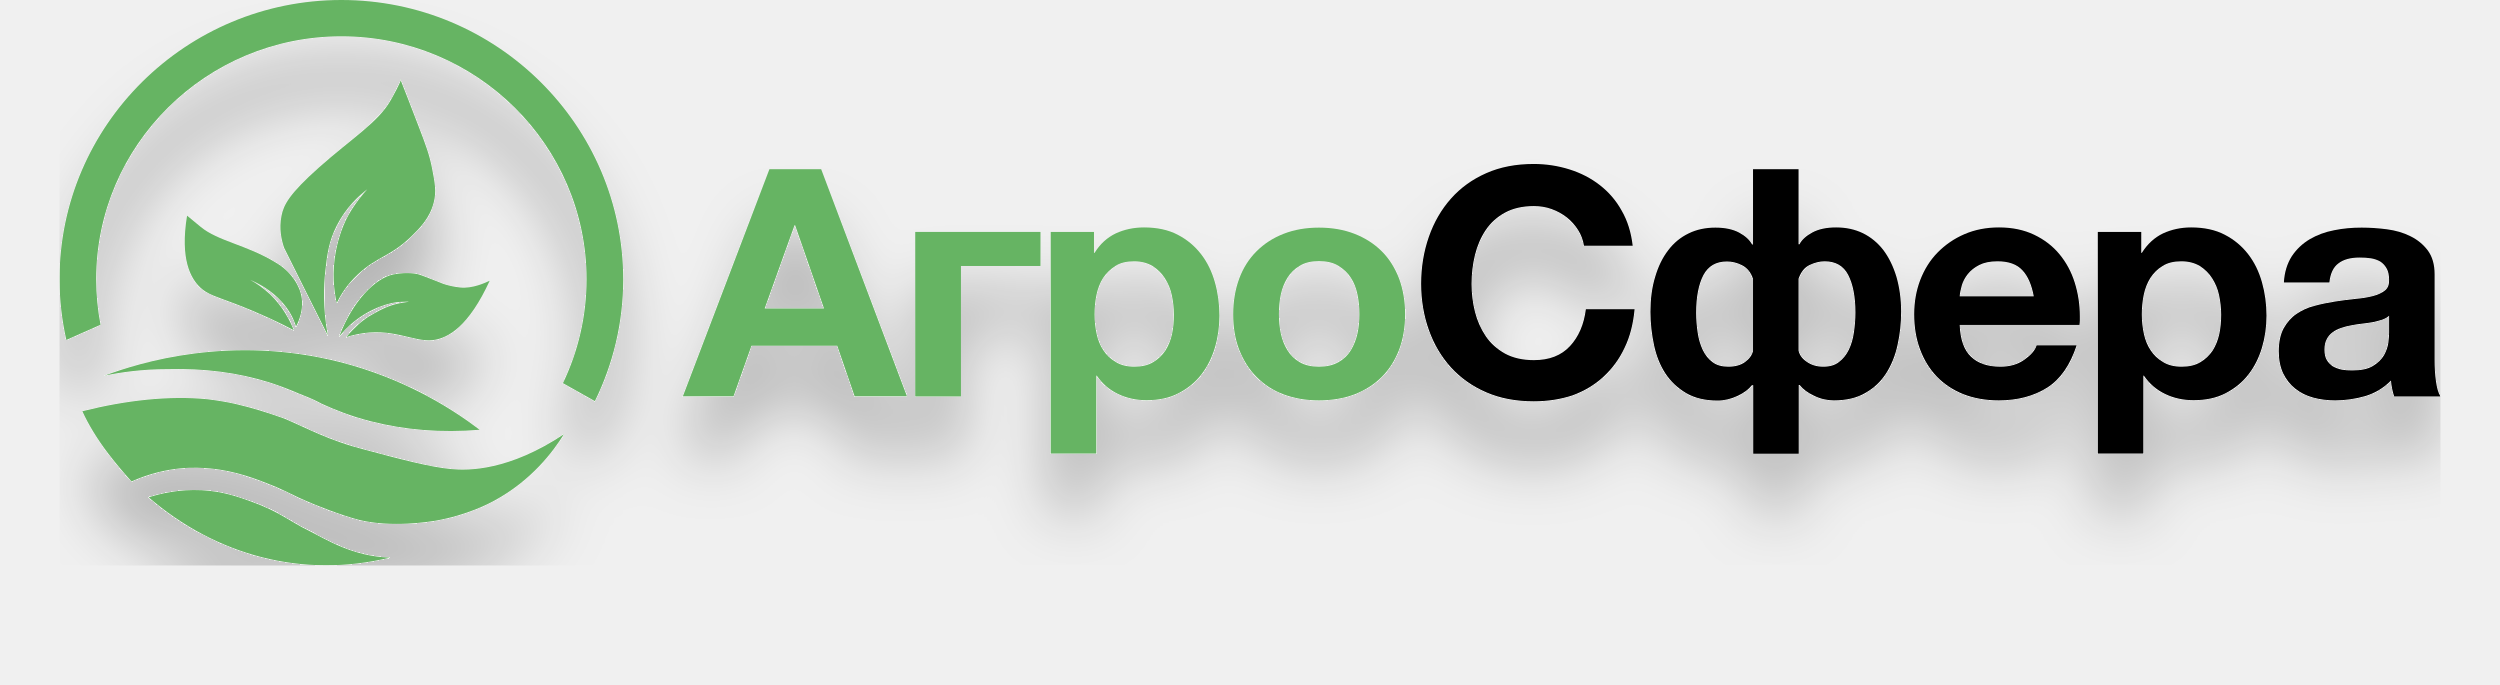
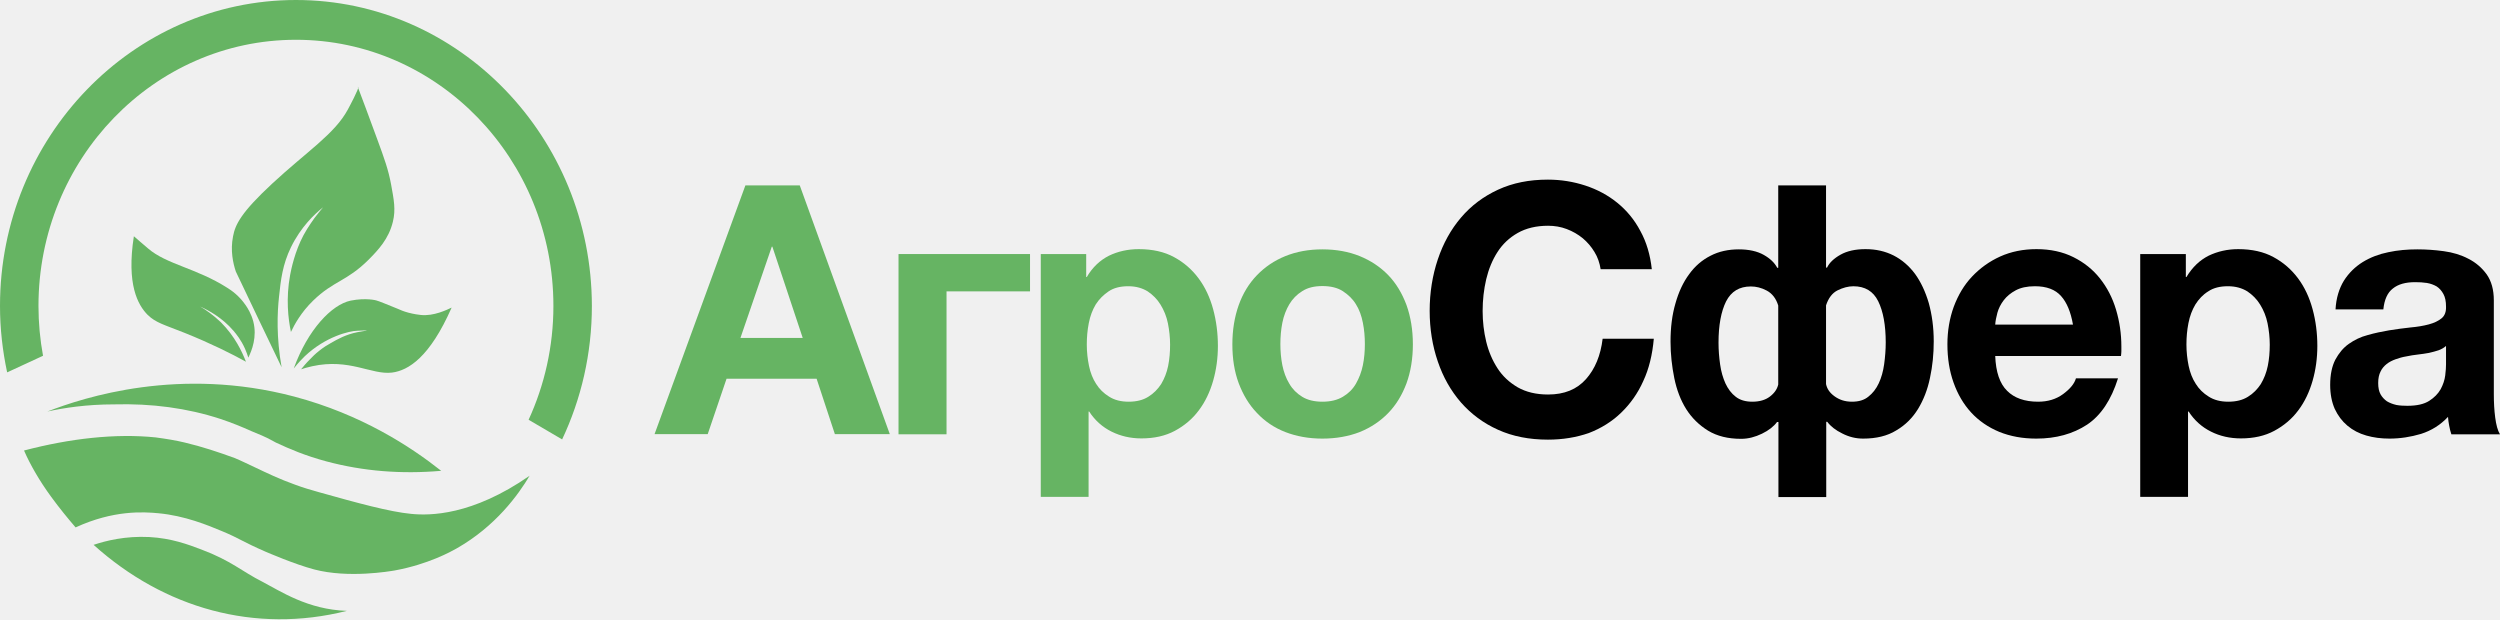
- <svg xmlns="http://www.w3.org/2000/svg" width="168" height="46" viewBox="0 0 168 46" fill="none">
-   <g clip-path="url(#clip0_198_1129)" filter="url(#filter0_d_198_1129)">
-     <path d="M51.705 11.371H55.183L60.946 26.629H57.43L56.262 23.233H50.499L49.293 26.629H45.891L51.705 11.371ZM55.373 20.73L53.431 15.132H53.393L51.387 20.73H55.373Z" fill="#66B463" />
-     <path d="M61.504 15.585H69.92V17.874H64.576V26.642H61.504V15.585Z" fill="#66B463" />
-     <path d="M70.609 15.585H73.516V16.994H73.555C73.923 16.39 74.405 15.962 74.976 15.686C75.547 15.422 76.182 15.283 76.88 15.283C77.756 15.283 78.518 15.447 79.14 15.774C79.775 16.101 80.295 16.541 80.714 17.082C81.133 17.623 81.438 18.252 81.641 18.969C81.844 19.686 81.945 20.44 81.945 21.22C81.945 21.962 81.844 22.679 81.641 23.359C81.438 24.038 81.133 24.654 80.727 25.17C80.321 25.698 79.8 26.113 79.191 26.428C78.581 26.742 77.871 26.893 77.045 26.893C76.36 26.893 75.725 26.755 75.141 26.478C74.557 26.201 74.075 25.786 73.707 25.245H73.669V30.478H70.609V15.585ZM76.233 24.642C76.741 24.642 77.16 24.541 77.49 24.34C77.832 24.139 78.099 23.874 78.315 23.56C78.518 23.233 78.67 22.868 78.759 22.453C78.848 22.038 78.886 21.598 78.886 21.145C78.886 20.705 78.835 20.264 78.746 19.837C78.658 19.409 78.493 19.032 78.277 18.692C78.061 18.352 77.782 18.088 77.452 17.874C77.109 17.673 76.703 17.56 76.208 17.56C75.7 17.56 75.281 17.661 74.951 17.874C74.621 18.088 74.341 18.352 74.126 18.679C73.923 19.006 73.77 19.384 73.681 19.824C73.593 20.264 73.555 20.692 73.555 21.132C73.555 21.585 73.605 22.025 73.694 22.44C73.783 22.855 73.935 23.233 74.151 23.547C74.354 23.862 74.633 24.126 74.976 24.327C75.319 24.541 75.738 24.642 76.233 24.642Z" fill="#66B463" />
-     <path d="M88.634 26.906C87.758 26.906 86.971 26.768 86.26 26.503C85.55 26.239 84.953 25.849 84.445 25.334C83.937 24.831 83.557 24.214 83.277 23.51C82.998 22.793 82.871 22 82.871 21.12C82.871 20.239 83.011 19.434 83.277 18.717C83.544 18 83.937 17.384 84.445 16.881C84.953 16.378 85.55 15.988 86.26 15.711C86.971 15.434 87.758 15.296 88.634 15.296C89.51 15.296 90.31 15.434 91.021 15.711C91.732 15.988 92.341 16.378 92.849 16.881C93.357 17.384 93.737 18 94.017 18.717C94.283 19.434 94.423 20.239 94.423 21.12C94.423 22 94.283 22.805 94.017 23.51C93.737 24.227 93.357 24.831 92.849 25.334C92.341 25.837 91.732 26.227 91.021 26.503C90.31 26.768 89.51 26.906 88.634 26.906ZM88.634 24.642C89.155 24.642 89.586 24.541 89.942 24.34C90.297 24.139 90.577 23.875 90.78 23.535C90.983 23.195 91.135 22.818 91.224 22.403C91.313 21.988 91.351 21.547 91.351 21.107C91.351 20.667 91.313 20.227 91.224 19.799C91.135 19.371 90.996 18.994 90.78 18.667C90.577 18.34 90.285 18.076 89.942 17.862C89.599 17.648 89.155 17.547 88.634 17.547C88.114 17.547 87.682 17.648 87.34 17.862C86.997 18.063 86.718 18.34 86.514 18.667C86.311 18.994 86.159 19.371 86.07 19.799C85.981 20.227 85.943 20.667 85.943 21.107C85.943 21.547 85.981 21.975 86.07 22.403C86.159 22.818 86.299 23.195 86.514 23.535C86.718 23.875 86.997 24.139 87.34 24.34C87.682 24.541 88.114 24.642 88.634 24.642Z" fill="#66B463" />
-     <path d="M103.066 26.968C101.873 26.968 100.806 26.767 99.88 26.364C98.94 25.962 98.153 25.396 97.506 24.692C96.858 23.974 96.363 23.144 96.02 22.176C95.678 21.22 95.5 20.176 95.5 19.069C95.5 17.949 95.678 16.893 96.02 15.912C96.363 14.931 96.858 14.075 97.506 13.346C98.153 12.616 98.94 12.05 99.88 11.635C100.819 11.22 101.873 11.019 103.066 11.019C103.904 11.019 104.703 11.144 105.465 11.383C106.227 11.622 106.912 11.975 107.509 12.44C108.106 12.905 108.601 13.471 108.981 14.163C109.375 14.842 109.616 15.635 109.718 16.515H106.443C106.379 16.125 106.252 15.773 106.049 15.459C105.846 15.132 105.592 14.855 105.3 14.616C104.995 14.377 104.653 14.188 104.272 14.05C103.891 13.912 103.497 13.849 103.079 13.849C102.317 13.849 101.669 14 101.136 14.289C100.603 14.578 100.172 14.968 99.841 15.459C99.511 15.949 99.27 16.515 99.118 17.132C98.966 17.761 98.889 18.402 98.889 19.081C98.889 19.723 98.966 20.352 99.118 20.956C99.27 21.559 99.511 22.1 99.841 22.591C100.172 23.081 100.603 23.459 101.136 23.761C101.669 24.05 102.317 24.201 103.079 24.201C104.119 24.201 104.919 23.887 105.503 23.258C106.087 22.629 106.443 21.798 106.569 20.78H109.845C109.756 21.748 109.54 22.616 109.172 23.371C108.816 24.138 108.334 24.78 107.75 25.32C107.166 25.861 106.468 26.276 105.681 26.566C104.881 26.83 104.018 26.968 103.066 26.968Z" fill="black" />
-     <path d="M117.791 25.887H117.727C117.511 26.163 117.194 26.402 116.762 26.604C116.331 26.805 115.886 26.918 115.429 26.918C114.592 26.918 113.893 26.755 113.309 26.415C112.738 26.076 112.268 25.635 111.913 25.094C111.558 24.553 111.304 23.912 111.151 23.195C110.999 22.478 110.91 21.736 110.91 20.956C110.91 20.088 111.012 19.308 111.228 18.604C111.431 17.912 111.723 17.308 112.103 16.818C112.472 16.327 112.929 15.95 113.474 15.686C114.008 15.421 114.617 15.296 115.277 15.296C115.924 15.296 116.458 15.409 116.877 15.635C117.295 15.862 117.575 16.126 117.74 16.428H117.803V11.371H120.863V16.415H120.926C121.078 16.113 121.37 15.849 121.789 15.623C122.208 15.396 122.741 15.283 123.389 15.283C124.049 15.283 124.645 15.409 125.191 15.673C125.725 15.937 126.182 16.314 126.562 16.805C126.93 17.296 127.222 17.887 127.438 18.591C127.641 19.296 127.756 20.076 127.756 20.943C127.756 21.711 127.679 22.453 127.514 23.182C127.362 23.899 127.095 24.541 126.753 25.082C126.397 25.635 125.94 26.076 125.356 26.402C124.785 26.742 124.074 26.906 123.236 26.906C122.779 26.906 122.335 26.805 121.903 26.591C121.472 26.39 121.155 26.151 120.939 25.874H120.875V30.491H117.816V25.887H117.791ZM116.14 24.642C116.597 24.642 116.978 24.541 117.27 24.327C117.562 24.113 117.74 23.862 117.803 23.585V18.742C117.664 18.302 117.41 18 117.067 17.824C116.724 17.648 116.381 17.572 116.051 17.572C115.315 17.572 114.795 17.874 114.465 18.491C114.147 19.107 113.982 19.95 113.982 21.019C113.982 21.472 114.02 21.925 114.084 22.352C114.147 22.793 114.261 23.17 114.426 23.522C114.592 23.862 114.807 24.138 115.087 24.34C115.353 24.541 115.709 24.642 116.14 24.642ZM122.526 24.642C122.957 24.642 123.313 24.541 123.579 24.327C123.846 24.126 124.074 23.849 124.239 23.509C124.404 23.17 124.519 22.78 124.582 22.34C124.645 21.899 124.684 21.459 124.684 21.006C124.684 19.937 124.519 19.094 124.201 18.478C123.884 17.862 123.351 17.56 122.614 17.56C122.284 17.56 121.942 17.648 121.599 17.811C121.256 17.975 121.015 18.289 120.863 18.73V23.56C120.926 23.849 121.091 24.088 121.396 24.302C121.7 24.516 122.056 24.642 122.526 24.642Z" fill="black" />
-     <path d="M134.32 26.906C133.444 26.906 132.657 26.767 131.946 26.491C131.248 26.214 130.639 25.811 130.156 25.308C129.661 24.793 129.293 24.189 129.026 23.472C128.76 22.755 128.633 21.975 128.633 21.12C128.633 20.29 128.772 19.522 129.039 18.818C129.318 18.101 129.699 17.485 130.207 16.969C130.715 16.453 131.311 16.038 132.01 15.736C132.708 15.434 133.482 15.283 134.333 15.283C135.221 15.283 136.008 15.447 136.694 15.774C137.379 16.101 137.95 16.541 138.395 17.082C138.852 17.635 139.195 18.264 139.423 18.994C139.652 19.724 139.766 20.478 139.766 21.258C139.766 21.359 139.766 21.459 139.766 21.547C139.766 21.635 139.753 21.736 139.74 21.837H131.692C131.73 22.818 131.984 23.535 132.454 23.975C132.911 24.415 133.571 24.642 134.434 24.642C135.056 24.642 135.589 24.491 136.034 24.176C136.478 23.862 136.757 23.547 136.859 23.208H139.55C139.118 24.529 138.458 25.485 137.57 26.05C136.668 26.616 135.589 26.906 134.32 26.906ZM136.668 19.912C136.529 19.145 136.275 18.554 135.907 18.164C135.539 17.761 134.98 17.56 134.231 17.56C133.723 17.56 133.317 17.648 133 17.811C132.682 17.975 132.428 18.176 132.238 18.415C132.048 18.654 131.908 18.918 131.832 19.183C131.756 19.459 131.705 19.698 131.692 19.912H136.668Z" fill="black" />
-     <path d="M140.985 15.585H143.892V16.994H143.93C144.311 16.39 144.781 15.962 145.352 15.686C145.923 15.422 146.558 15.283 147.244 15.283C148.12 15.283 148.881 15.447 149.503 15.774C150.138 16.101 150.658 16.541 151.077 17.082C151.496 17.623 151.801 18.252 152.004 18.969C152.207 19.686 152.309 20.44 152.309 21.22C152.309 21.962 152.207 22.679 152.004 23.359C151.801 24.038 151.496 24.654 151.09 25.17C150.684 25.698 150.163 26.113 149.554 26.428C148.945 26.742 148.234 26.893 147.409 26.893C146.723 26.893 146.076 26.755 145.505 26.478C144.921 26.201 144.438 25.786 144.07 25.245H144.032V30.478H140.973V15.585H140.985ZM146.609 24.642C147.117 24.642 147.536 24.541 147.866 24.34C148.208 24.139 148.475 23.874 148.691 23.56C148.894 23.233 149.046 22.868 149.135 22.453C149.224 22.038 149.262 21.598 149.262 21.145C149.262 20.705 149.211 20.264 149.122 19.837C149.034 19.409 148.869 19.032 148.653 18.692C148.437 18.352 148.158 18.088 147.828 17.874C147.485 17.673 147.079 17.56 146.584 17.56C146.076 17.56 145.657 17.661 145.327 17.874C144.984 18.076 144.717 18.352 144.502 18.679C144.299 19.006 144.146 19.384 144.057 19.824C143.969 20.264 143.93 20.692 143.93 21.132C143.93 21.585 143.981 22.025 144.07 22.44C144.159 22.855 144.311 23.233 144.527 23.547C144.73 23.862 145.009 24.126 145.352 24.327C145.695 24.541 146.114 24.642 146.609 24.642Z" fill="black" />
-     <path d="M156.928 26.906C156.395 26.906 155.9 26.843 155.443 26.717C154.986 26.591 154.58 26.39 154.237 26.113C153.894 25.837 153.628 25.497 153.425 25.082C153.234 24.667 153.133 24.176 153.133 23.61C153.133 22.981 153.247 22.466 153.463 22.063C153.691 21.661 153.971 21.334 154.326 21.095C154.682 20.856 155.075 20.667 155.532 20.554C155.989 20.428 156.446 20.34 156.903 20.265C157.36 20.189 157.817 20.139 158.261 20.088C158.706 20.051 159.099 19.988 159.442 19.9C159.785 19.812 160.064 19.686 160.267 19.522C160.47 19.359 160.559 19.12 160.546 18.805C160.546 18.491 160.496 18.239 160.381 18.038C160.267 17.837 160.127 17.686 159.95 17.573C159.772 17.472 159.556 17.396 159.328 17.359C159.086 17.321 158.833 17.308 158.566 17.308C157.957 17.308 157.487 17.434 157.144 17.698C156.801 17.95 156.598 18.378 156.535 18.981H153.476C153.514 18.29 153.704 17.698 154.009 17.22C154.326 16.742 154.732 16.365 155.215 16.076C155.71 15.787 156.256 15.585 156.852 15.472C157.462 15.346 158.071 15.296 158.706 15.296C159.264 15.296 159.835 15.334 160.407 15.409C160.978 15.485 161.511 15.636 161.981 15.874C162.45 16.101 162.844 16.428 163.149 16.831C163.453 17.246 163.606 17.774 163.606 18.428V24.176C163.606 24.68 163.631 25.157 163.695 25.61C163.758 26.063 163.847 26.403 163.999 26.642H160.889C160.826 26.466 160.788 26.302 160.749 26.113C160.711 25.937 160.686 25.749 160.673 25.573C160.178 26.076 159.607 26.415 158.947 26.617C158.287 26.805 157.614 26.906 156.928 26.906ZM158.071 24.893C158.68 24.893 159.137 24.793 159.467 24.591C159.797 24.39 160.039 24.151 160.204 23.875C160.356 23.598 160.457 23.321 160.496 23.032C160.534 22.742 160.546 22.516 160.546 22.352V21.22C160.419 21.334 160.254 21.422 160.077 21.485C159.886 21.547 159.683 21.598 159.455 21.648C159.226 21.686 158.985 21.724 158.744 21.749C158.503 21.774 158.249 21.812 158.007 21.862C157.766 21.9 157.538 21.963 157.322 22.038C157.106 22.113 156.916 22.202 156.751 22.327C156.586 22.453 156.446 22.604 156.357 22.793C156.256 22.981 156.205 23.208 156.205 23.497C156.205 23.787 156.256 24.013 156.357 24.189C156.459 24.365 156.598 24.503 156.763 24.617C156.941 24.717 157.144 24.793 157.373 24.843C157.589 24.881 157.817 24.893 158.071 24.893Z" fill="black" />
-     <path d="M6.463 18.767C6.463 9.761 13.851 2.44 22.94 2.44C32.029 2.44 39.417 9.761 39.417 18.767C39.417 21.258 38.846 23.635 37.831 25.748L39.976 26.956C41.194 24.478 41.88 21.698 41.88 18.767C41.867 8.415 33.375 0 22.94 0C12.505 0 4 8.415 4 18.767C4 20.163 4.165 21.535 4.457 22.843L6.755 21.824C6.564 20.83 6.463 19.811 6.463 18.767Z" fill="#66B463" />
-     <path d="M30.925 19.32C30.798 19.308 30.494 19.27 30.151 19.182C29.846 19.107 29.63 19.018 29.427 18.93C28.653 18.628 28.272 18.477 28.082 18.427C28.082 18.427 27.434 18.251 26.444 18.44C25.238 18.679 23.702 20.213 22.801 22.603C23.08 22.264 23.334 22.012 23.512 21.849C24.845 20.641 26.355 20.301 26.863 20.289C27.066 20.289 27.472 20.251 27.472 20.276C27.472 20.289 27.18 20.314 26.876 20.377C26.139 20.515 25.581 20.817 25.175 21.044C24.959 21.157 24.718 21.295 24.426 21.521C24.172 21.71 23.994 21.886 23.829 22.05C23.588 22.276 23.41 22.49 23.27 22.654C23.423 22.603 23.677 22.528 23.981 22.465C26.368 21.962 27.777 23.006 29.084 22.855C30.138 22.729 31.509 21.912 32.906 18.867C32.626 18.993 31.763 19.408 30.925 19.32Z" fill="#66B463" />
-     <path fill-rule="evenodd" clip-rule="evenodd" d="M19.095 16.654C18.917 16.138 18.74 15.371 18.917 14.503C19.057 13.773 19.438 13.031 21.431 11.258C23.652 9.283 25.43 8.214 26.267 6.717C26.331 6.603 27.016 5.383 26.927 5.333C26.915 5.333 26.902 5.333 26.902 5.333C27.156 5.962 27.588 7.081 28.134 8.503C28.616 9.761 28.857 10.402 29.035 11.32C29.212 12.251 29.34 12.855 29.149 13.597C28.883 14.666 28.197 15.346 27.6 15.924C26.191 17.27 25.353 17.22 24.046 18.44C23.284 19.144 22.853 19.899 22.624 20.364C22.446 19.547 22.294 18.314 22.573 16.868C22.637 16.541 22.865 15.434 23.437 14.415C23.729 13.899 24.109 13.409 24.135 13.371C24.351 13.094 24.541 12.88 24.681 12.717C24.122 13.144 23.259 13.924 22.624 15.169C22.091 16.226 21.977 17.144 21.863 18.201C21.748 19.195 21.685 20.692 22.027 22.528C21.037 20.566 20.073 18.616 19.095 16.654Z" fill="#66B463" />
-     <path d="M30.315 31.521C28.931 31.396 26.874 30.855 24.399 30.188C23.891 30.05 23.422 29.924 22.863 29.723C21.873 29.383 21.086 29.018 20.311 28.666C19.88 28.477 19.474 28.276 19.029 28.1C17.988 27.735 16.922 27.396 15.818 27.144C15.272 27.018 14.65 26.918 13.951 26.83C11.387 26.578 8.493 26.892 5.535 27.635C5.929 28.503 6.525 29.496 7.274 30.477C7.82 31.194 8.341 31.798 8.836 32.352C11.26 31.282 13.177 31.396 14.142 31.484C15.83 31.635 17.29 32.213 18.23 32.591C19.334 33.031 19.499 33.219 21.01 33.848C21.175 33.911 22.825 34.603 24.107 34.93C26.303 35.484 28.944 35.043 29.261 34.993C31.406 34.616 32.892 33.823 33.209 33.647C35.735 32.276 37.182 30.326 37.893 29.182C34.212 31.635 31.495 31.635 30.315 31.521Z" fill="#66B463" />
-     <path d="M18.102 25.698C18.851 25.937 19.485 26.188 20.069 26.44C20.526 26.616 20.996 26.805 21.428 27.031C21.478 27.056 21.555 27.094 21.643 27.144C22.57 27.559 23.522 27.949 24.881 28.301C27.229 28.905 29.679 29.094 32.231 28.88C30.276 27.396 27.127 25.421 22.824 24.327C15.487 22.465 9.393 24.364 7.02 25.245C8.086 25.018 9.546 24.805 11.285 24.805C13.697 24.742 15.982 25.031 18.102 25.698Z" fill="#66B463" />
-     <path d="M16.81 18.805C17.292 19.006 18.219 19.471 18.955 20.302C19.12 20.49 19.425 20.842 19.679 21.383C19.767 21.585 19.844 21.773 19.894 21.937C20.123 21.497 20.466 20.654 20.212 19.723C20.085 19.245 19.831 18.868 19.729 18.729C19.311 18.138 18.815 17.811 18.536 17.648C16.581 16.453 14.652 16.213 13.484 15.245C13.382 15.169 12.57 14.49 12.57 14.49C12.087 17.446 12.824 18.704 13.446 19.308C13.966 19.798 14.487 19.912 15.807 20.415C17.508 21.069 18.841 21.71 19.742 22.188C19.488 21.559 19.031 20.629 18.143 19.773C17.673 19.346 17.203 19.018 16.81 18.805Z" fill="#66B463" />
-     <path fill-rule="evenodd" clip-rule="evenodd" d="M16.898 33.711C16.035 33.396 14.981 33.019 13.559 32.943C12.023 32.868 10.779 33.17 9.992 33.421C14.511 37.321 20.325 38.893 26.203 37.472C23.702 37.396 21.95 36.264 20.795 35.686C19.488 35.057 18.815 34.403 16.898 33.711Z" fill="#66B463" />
+ <svg xmlns="http://www.w3.org/2000/svg" width="113" height="28" viewBox="0 0 113 28" fill="none">
+   <g clip-path="url(#clip0_206_1640)">
+     <path d="M33.692 8.379H36.149L40.219 19.622H37.736L36.911 17.119H32.84L31.989 19.622H29.586L33.692 8.379ZM36.283 15.275L34.911 11.15H34.885L33.468 15.275H36.283Z" fill="#66B463" />
+     <path d="M40.613 11.483H46.557V13.17H42.783V19.63H40.613V11.483Z" fill="#66B463" />
+     <path d="M47.043 11.483H49.096V12.521H49.123C49.383 12.076 49.724 11.761 50.127 11.557C50.531 11.363 50.979 11.261 51.472 11.261C52.09 11.261 52.628 11.381 53.068 11.622C53.516 11.863 53.884 12.188 54.179 12.586C54.475 12.985 54.691 13.448 54.834 13.976C54.977 14.505 55.049 15.061 55.049 15.636C55.049 16.182 54.977 16.711 54.834 17.211C54.691 17.712 54.475 18.166 54.188 18.546C53.901 18.935 53.534 19.241 53.104 19.473C52.673 19.704 52.171 19.816 51.588 19.816C51.104 19.816 50.656 19.714 50.244 19.51C49.831 19.306 49.49 19 49.23 18.601H49.204V22.457H47.043V11.483ZM51.015 18.157C51.373 18.157 51.669 18.082 51.902 17.934C52.144 17.786 52.333 17.591 52.485 17.359C52.628 17.118 52.736 16.85 52.799 16.544C52.861 16.238 52.888 15.914 52.888 15.58C52.888 15.255 52.852 14.931 52.79 14.616C52.727 14.301 52.611 14.023 52.458 13.773C52.306 13.522 52.108 13.328 51.875 13.17C51.633 13.022 51.346 12.938 50.997 12.938C50.638 12.938 50.342 13.012 50.109 13.17C49.876 13.328 49.679 13.522 49.526 13.763C49.383 14.004 49.275 14.282 49.213 14.607C49.15 14.931 49.123 15.246 49.123 15.571C49.123 15.904 49.159 16.229 49.222 16.535C49.284 16.84 49.392 17.118 49.544 17.35C49.688 17.582 49.885 17.776 50.127 17.925C50.369 18.082 50.665 18.157 51.015 18.157Z" fill="#66B463" />
+     <path d="M59.773 19.825C59.155 19.825 58.599 19.723 58.097 19.529C57.595 19.334 57.173 19.047 56.815 18.667C56.456 18.296 56.187 17.842 55.99 17.323C55.793 16.794 55.703 16.211 55.703 15.562C55.703 14.913 55.802 14.32 55.99 13.791C56.178 13.263 56.456 12.809 56.815 12.438C57.173 12.068 57.595 11.78 58.097 11.576C58.599 11.373 59.155 11.271 59.773 11.271C60.392 11.271 60.957 11.373 61.459 11.576C61.961 11.78 62.391 12.068 62.75 12.438C63.109 12.809 63.377 13.263 63.575 13.791C63.763 14.32 63.862 14.913 63.862 15.562C63.862 16.211 63.763 16.804 63.575 17.323C63.377 17.851 63.109 18.296 62.75 18.667C62.391 19.038 61.961 19.325 61.459 19.529C60.957 19.723 60.392 19.825 59.773 19.825ZM59.773 18.157C60.141 18.157 60.446 18.083 60.697 17.934C60.948 17.786 61.145 17.592 61.289 17.341C61.432 17.091 61.54 16.813 61.602 16.507C61.665 16.201 61.692 15.877 61.692 15.553C61.692 15.228 61.665 14.904 61.602 14.589C61.54 14.274 61.441 13.995 61.289 13.755C61.145 13.514 60.939 13.319 60.697 13.161C60.455 13.004 60.141 12.93 59.773 12.93C59.406 12.93 59.101 13.004 58.859 13.161C58.617 13.31 58.42 13.514 58.276 13.755C58.133 13.995 58.025 14.274 57.962 14.589C57.9 14.904 57.873 15.228 57.873 15.553C57.873 15.877 57.9 16.192 57.962 16.507C58.025 16.813 58.124 17.091 58.276 17.341C58.42 17.592 58.617 17.786 58.859 17.934C59.101 18.083 59.406 18.157 59.773 18.157Z" fill="#66B463" />
+     <path d="M69.965 19.872C69.122 19.872 68.369 19.723 67.714 19.427C67.051 19.13 66.495 18.713 66.038 18.194C65.58 17.666 65.231 17.054 64.989 16.34C64.747 15.636 64.621 14.867 64.621 14.051C64.621 13.226 64.747 12.447 64.989 11.725C65.231 11.002 65.58 10.371 66.038 9.834C66.495 9.296 67.051 8.879 67.714 8.573C68.378 8.267 69.122 8.119 69.965 8.119C70.556 8.119 71.121 8.212 71.659 8.388C72.197 8.564 72.681 8.824 73.102 9.166C73.524 9.509 73.873 9.926 74.142 10.436C74.42 10.937 74.591 11.521 74.662 12.169H72.349C72.304 11.882 72.215 11.623 72.071 11.391C71.928 11.15 71.749 10.946 71.542 10.77C71.327 10.594 71.085 10.455 70.816 10.353C70.547 10.251 70.269 10.204 69.973 10.204C69.436 10.204 68.978 10.316 68.602 10.529C68.225 10.742 67.92 11.029 67.687 11.391C67.454 11.752 67.284 12.169 67.176 12.624C67.069 13.087 67.015 13.56 67.015 14.06C67.015 14.533 67.069 14.996 67.176 15.441C67.284 15.886 67.454 16.285 67.687 16.646C67.92 17.008 68.225 17.286 68.602 17.508C68.978 17.721 69.436 17.832 69.973 17.832C70.709 17.832 71.273 17.601 71.686 17.137C72.098 16.674 72.349 16.062 72.439 15.312H74.752C74.689 16.025 74.537 16.665 74.277 17.221C74.026 17.786 73.685 18.259 73.273 18.657C72.86 19.056 72.367 19.362 71.811 19.575C71.246 19.77 70.637 19.872 69.965 19.872Z" fill="black" />
+     <path d="M80.367 19.075H80.322C80.17 19.279 79.946 19.455 79.641 19.603C79.336 19.751 79.022 19.835 78.7 19.835C78.108 19.835 77.615 19.714 77.202 19.464C76.799 19.214 76.467 18.889 76.216 18.491C75.965 18.092 75.786 17.62 75.678 17.091C75.571 16.563 75.508 16.016 75.508 15.441C75.508 14.802 75.579 14.227 75.732 13.708C75.875 13.198 76.082 12.754 76.351 12.392C76.611 12.031 76.933 11.753 77.319 11.558C77.695 11.363 78.126 11.271 78.592 11.271C79.049 11.271 79.426 11.354 79.722 11.521C80.017 11.688 80.215 11.882 80.331 12.105H80.376V8.379H82.537V12.096H82.582C82.689 11.873 82.895 11.678 83.191 11.512C83.487 11.345 83.864 11.261 84.321 11.261C84.787 11.261 85.208 11.354 85.594 11.549C85.97 11.743 86.293 12.021 86.562 12.383C86.822 12.744 87.028 13.18 87.181 13.699C87.324 14.218 87.405 14.793 87.405 15.432C87.405 15.998 87.351 16.544 87.235 17.082C87.127 17.61 86.939 18.083 86.697 18.482C86.446 18.889 86.123 19.214 85.71 19.455C85.307 19.705 84.805 19.825 84.213 19.825C83.891 19.825 83.577 19.751 83.272 19.594C82.967 19.445 82.743 19.269 82.591 19.065H82.546V22.467H80.385V19.075H80.367ZM79.202 18.157C79.524 18.157 79.793 18.083 79.999 17.925C80.206 17.768 80.331 17.582 80.376 17.379V13.81C80.277 13.486 80.098 13.263 79.856 13.134C79.614 13.004 79.372 12.948 79.139 12.948C78.619 12.948 78.251 13.171 78.018 13.625C77.794 14.079 77.677 14.7 77.677 15.488C77.677 15.822 77.704 16.155 77.749 16.47C77.794 16.795 77.875 17.073 77.991 17.332C78.108 17.582 78.26 17.786 78.457 17.935C78.646 18.083 78.897 18.157 79.202 18.157ZM83.711 18.157C84.016 18.157 84.267 18.083 84.455 17.925C84.644 17.777 84.805 17.573 84.921 17.323C85.038 17.073 85.119 16.785 85.164 16.461C85.208 16.137 85.235 15.812 85.235 15.479C85.235 14.691 85.119 14.07 84.895 13.616C84.671 13.161 84.294 12.939 83.774 12.939C83.541 12.939 83.299 13.004 83.057 13.124C82.815 13.245 82.644 13.477 82.537 13.801V17.36C82.582 17.573 82.698 17.749 82.913 17.907C83.128 18.064 83.379 18.157 83.711 18.157Z" fill="black" />
+     <path d="M92.04 19.825C91.421 19.825 90.865 19.723 90.363 19.519C89.87 19.315 89.44 19.018 89.099 18.648C88.75 18.268 88.49 17.823 88.301 17.294C88.113 16.766 88.023 16.192 88.023 15.561C88.023 14.95 88.122 14.384 88.31 13.865C88.508 13.337 88.776 12.883 89.135 12.503C89.494 12.123 89.915 11.817 90.408 11.594C90.901 11.372 91.448 11.261 92.049 11.261C92.677 11.261 93.232 11.381 93.716 11.622C94.201 11.863 94.604 12.188 94.918 12.586C95.241 12.994 95.483 13.457 95.644 13.995C95.805 14.533 95.886 15.089 95.886 15.663C95.886 15.737 95.886 15.812 95.886 15.876C95.886 15.941 95.877 16.015 95.868 16.09H90.184C90.211 16.812 90.39 17.341 90.722 17.665C91.045 17.99 91.511 18.157 92.121 18.157C92.56 18.157 92.936 18.045 93.25 17.814C93.564 17.582 93.761 17.35 93.833 17.1H95.734C95.429 18.073 94.963 18.777 94.335 19.195C93.698 19.612 92.936 19.825 92.04 19.825ZM93.698 14.671C93.6 14.106 93.421 13.671 93.161 13.383C92.901 13.087 92.506 12.938 91.977 12.938C91.619 12.938 91.332 13.003 91.108 13.124C90.883 13.244 90.704 13.393 90.57 13.569C90.435 13.745 90.337 13.939 90.283 14.134C90.229 14.338 90.193 14.514 90.184 14.671H93.698Z" fill="black" />
+     <path d="M96.747 11.483H98.8V12.521H98.827C99.096 12.076 99.428 11.761 99.831 11.557C100.235 11.363 100.683 11.261 101.167 11.261C101.786 11.261 102.324 11.381 102.763 11.622C103.211 11.863 103.579 12.188 103.875 12.586C104.171 12.985 104.386 13.448 104.529 13.976C104.673 14.505 104.744 15.061 104.744 15.636C104.744 16.182 104.673 16.711 104.529 17.211C104.386 17.712 104.171 18.166 103.884 18.546C103.597 18.935 103.229 19.241 102.799 19.473C102.369 19.704 101.867 19.816 101.284 19.816C100.8 19.816 100.342 19.714 99.939 19.51C99.526 19.306 99.186 19 98.926 18.601H98.899V22.457H96.738V11.483H96.747ZM100.719 18.157C101.078 18.157 101.373 18.082 101.607 17.934C101.849 17.786 102.037 17.591 102.189 17.359C102.333 17.118 102.44 16.85 102.503 16.544C102.566 16.238 102.593 15.914 102.593 15.58C102.593 15.255 102.557 14.931 102.494 14.616C102.431 14.301 102.315 14.023 102.162 13.773C102.01 13.522 101.813 13.328 101.58 13.17C101.338 13.022 101.051 12.938 100.701 12.938C100.342 12.938 100.047 13.012 99.813 13.17C99.571 13.318 99.383 13.522 99.231 13.763C99.087 14.004 98.98 14.282 98.917 14.607C98.854 14.931 98.827 15.246 98.827 15.571C98.827 15.904 98.863 16.229 98.926 16.535C98.989 16.84 99.096 17.118 99.249 17.35C99.392 17.582 99.589 17.776 99.831 17.925C100.073 18.082 100.369 18.157 100.719 18.157Z" fill="black" />
+     <path d="M108.005 19.825C107.628 19.825 107.279 19.779 106.956 19.686C106.633 19.594 106.346 19.445 106.104 19.241C105.862 19.038 105.674 18.787 105.53 18.481C105.396 18.175 105.324 17.814 105.324 17.397C105.324 16.933 105.405 16.553 105.557 16.257C105.719 15.96 105.916 15.719 106.167 15.543C106.418 15.367 106.696 15.228 107.019 15.145C107.341 15.052 107.664 14.987 107.987 14.931C108.31 14.876 108.632 14.839 108.946 14.802C109.26 14.774 109.538 14.728 109.78 14.663C110.022 14.598 110.219 14.505 110.363 14.385C110.506 14.264 110.569 14.088 110.56 13.856C110.56 13.625 110.524 13.439 110.443 13.291C110.363 13.143 110.264 13.031 110.139 12.948C110.013 12.874 109.861 12.818 109.699 12.79C109.529 12.763 109.35 12.754 109.161 12.754C108.731 12.754 108.399 12.846 108.157 13.041C107.915 13.226 107.772 13.541 107.727 13.986H105.566C105.593 13.476 105.728 13.041 105.943 12.689C106.167 12.336 106.454 12.058 106.795 11.845C107.144 11.632 107.53 11.484 107.951 11.4C108.381 11.308 108.812 11.271 109.26 11.271C109.655 11.271 110.058 11.298 110.461 11.354C110.865 11.409 111.241 11.521 111.573 11.697C111.905 11.864 112.183 12.105 112.398 12.401C112.613 12.707 112.721 13.096 112.721 13.578V17.814C112.721 18.185 112.739 18.537 112.783 18.871C112.828 19.204 112.891 19.455 112.999 19.631H110.802C110.757 19.501 110.73 19.38 110.703 19.241C110.677 19.112 110.659 18.973 110.65 18.843C110.3 19.214 109.897 19.464 109.43 19.612C108.964 19.751 108.489 19.825 108.005 19.825ZM108.812 18.342C109.242 18.342 109.565 18.268 109.798 18.12C110.031 17.972 110.201 17.796 110.318 17.592C110.426 17.388 110.497 17.184 110.524 16.971C110.551 16.757 110.56 16.591 110.56 16.47V15.636C110.47 15.719 110.354 15.784 110.228 15.831C110.094 15.877 109.95 15.914 109.789 15.951C109.628 15.979 109.457 16.007 109.287 16.025C109.117 16.044 108.937 16.072 108.767 16.109C108.597 16.136 108.435 16.183 108.283 16.238C108.13 16.294 107.996 16.359 107.879 16.452C107.763 16.544 107.664 16.655 107.601 16.794C107.53 16.933 107.494 17.1 107.494 17.314C107.494 17.527 107.53 17.694 107.601 17.823C107.673 17.953 107.772 18.055 107.888 18.138C108.014 18.213 108.157 18.268 108.319 18.305C108.471 18.333 108.632 18.342 108.812 18.342Z" fill="black" />
+     <path d="M1.739 13.829C1.739 7.192 6.957 1.798 13.376 1.798C19.796 1.798 25.014 7.192 25.014 13.829C25.014 15.664 24.61 17.415 23.893 18.973L25.408 19.862C26.269 18.036 26.753 15.988 26.753 13.829C26.744 6.201 20.746 0 13.376 0C6.007 0 0 6.201 0 13.829C0 14.857 0.117 15.868 0.323 16.831L1.945 16.081C1.811 15.349 1.739 14.598 1.739 13.829Z" fill="#66B463" />
+     <path d="M19.015 14.236C18.926 14.227 18.71 14.199 18.468 14.135C18.253 14.079 18.101 14.014 17.957 13.949C17.41 13.727 17.141 13.616 17.007 13.579C17.007 13.579 16.55 13.449 15.85 13.588C14.999 13.764 13.914 14.895 13.277 16.656C13.475 16.405 13.654 16.22 13.779 16.099C14.721 15.21 15.788 14.96 16.146 14.95C16.29 14.95 16.577 14.922 16.577 14.941C16.577 14.95 16.37 14.969 16.155 15.015C15.635 15.117 15.241 15.339 14.954 15.506C14.802 15.59 14.631 15.692 14.425 15.858C14.246 15.998 14.12 16.127 14.004 16.248C13.833 16.415 13.708 16.572 13.609 16.693C13.717 16.656 13.896 16.6 14.111 16.554C15.797 16.183 16.792 16.952 17.715 16.841C18.459 16.748 19.428 16.146 20.414 13.903C20.217 13.995 19.607 14.301 19.015 14.236Z" fill="#66B463" />
+     <path fill-rule="evenodd" clip-rule="evenodd" d="M10.658 12.271C10.533 11.891 10.407 11.326 10.533 10.686C10.631 10.149 10.9 9.602 12.308 8.295C13.877 6.84 15.132 6.052 15.723 4.949C15.768 4.866 16.252 3.967 16.19 3.93C16.181 3.93 16.172 3.93 16.172 3.93C16.351 4.393 16.656 5.218 17.041 6.265C17.382 7.192 17.552 7.665 17.678 8.341C17.803 9.027 17.893 9.472 17.759 10.019C17.57 10.807 17.086 11.307 16.665 11.734C15.67 12.726 15.078 12.688 14.155 13.587C13.617 14.107 13.312 14.663 13.15 15.005C13.025 14.403 12.917 13.495 13.114 12.429C13.159 12.188 13.321 11.372 13.724 10.621C13.93 10.242 14.199 9.88 14.217 9.852C14.37 9.648 14.504 9.491 14.603 9.37C14.208 9.685 13.599 10.26 13.15 11.178C12.774 11.956 12.693 12.633 12.612 13.411C12.532 14.143 12.487 15.246 12.729 16.6C12.03 15.154 11.348 13.717 10.658 12.271Z" fill="#66B463" />
+     <path d="M18.586 23.227C17.609 23.134 16.157 22.736 14.409 22.245C14.05 22.143 13.718 22.05 13.324 21.902C12.624 21.651 12.069 21.383 11.522 21.123C11.217 20.984 10.93 20.836 10.616 20.706C9.881 20.437 9.128 20.187 8.348 20.002C7.962 19.909 7.523 19.835 7.03 19.77C5.219 19.585 3.175 19.816 1.086 20.363C1.364 21.003 1.785 21.735 2.314 22.458C2.7 22.986 3.067 23.431 3.417 23.839C5.129 23.051 6.483 23.134 7.164 23.199C8.357 23.311 9.388 23.737 10.051 24.015C10.831 24.339 10.948 24.478 12.015 24.942C12.131 24.988 13.297 25.498 14.202 25.739C15.753 26.147 17.618 25.822 17.842 25.785C19.357 25.507 20.406 24.923 20.631 24.794C22.415 23.783 23.437 22.347 23.939 21.503C21.339 23.311 19.42 23.311 18.586 23.227Z" fill="#66B463" />
+     <path d="M9.964 18.936C10.492 19.112 10.941 19.297 11.353 19.483C11.676 19.612 12.008 19.751 12.312 19.918C12.348 19.937 12.402 19.965 12.465 20.002C13.119 20.307 13.792 20.595 14.751 20.854C16.41 21.299 18.14 21.438 19.942 21.281C18.561 20.187 16.338 18.732 13.299 17.925C8.117 16.554 3.813 17.953 2.137 18.602C2.89 18.435 3.921 18.278 5.149 18.278C6.853 18.231 8.466 18.445 9.964 18.936Z" fill="#66B463" />
+     <path d="M9.046 13.857C9.387 14.005 10.041 14.348 10.561 14.96C10.678 15.099 10.893 15.358 11.072 15.757C11.135 15.905 11.189 16.044 11.224 16.165C11.386 15.84 11.628 15.219 11.449 14.533C11.359 14.181 11.18 13.903 11.108 13.801C10.812 13.366 10.462 13.125 10.265 13.004C8.884 12.124 7.522 11.947 6.697 11.234C6.625 11.178 6.051 10.678 6.051 10.678C5.711 12.856 6.231 13.783 6.67 14.228C7.038 14.589 7.405 14.672 8.338 15.043C9.539 15.525 10.48 15.998 11.117 16.35C10.938 15.887 10.615 15.201 9.987 14.57C9.655 14.255 9.324 14.014 9.046 13.857Z" fill="#66B463" />
+     <path fill-rule="evenodd" clip-rule="evenodd" d="M9.108 24.84C8.498 24.608 7.754 24.33 6.75 24.274C5.665 24.219 4.786 24.441 4.23 24.627C7.422 27.5 11.528 28.658 15.679 27.611C13.913 27.555 12.676 26.721 11.86 26.295C10.937 25.831 10.461 25.349 9.108 24.84Z" fill="#66B463" />
  </g>
  <defs>
-     <filter id="filter0_d_198_1129" x="0" y="0" width="168" height="46" filterUnits="userSpaceOnUse" color-interpolation-filters="sRGB">
-       <feFlood flood-opacity="0" result="BackgroundImageFix" />
-       <feColorMatrix in="SourceAlpha" type="matrix" values="0 0 0 0 0 0 0 0 0 0 0 0 0 0 0 0 0 0 127 0" result="hardAlpha" />
-       <feOffset dy="4" />
-       <feGaussianBlur stdDeviation="2" />
-       <feComposite in2="hardAlpha" operator="out" />
-       <feColorMatrix type="matrix" values="0 0 0 0 0 0 0 0 0 0 0 0 0 0 0 0 0 0 0.25 0" />
-       <feBlend mode="normal" in2="BackgroundImageFix" result="effect1_dropShadow_198_1129" />
-       <feBlend mode="normal" in="SourceGraphic" in2="effect1_dropShadow_198_1129" result="shape" />
-     </filter>
-     <clipPath id="clip0_198_1129">
-       <rect width="160" height="38" fill="white" transform="translate(4)" />
+     <clipPath id="clip0_206_1640">
+       <rect width="113" height="28" fill="white" />
    </clipPath>
  </defs>
</svg>
